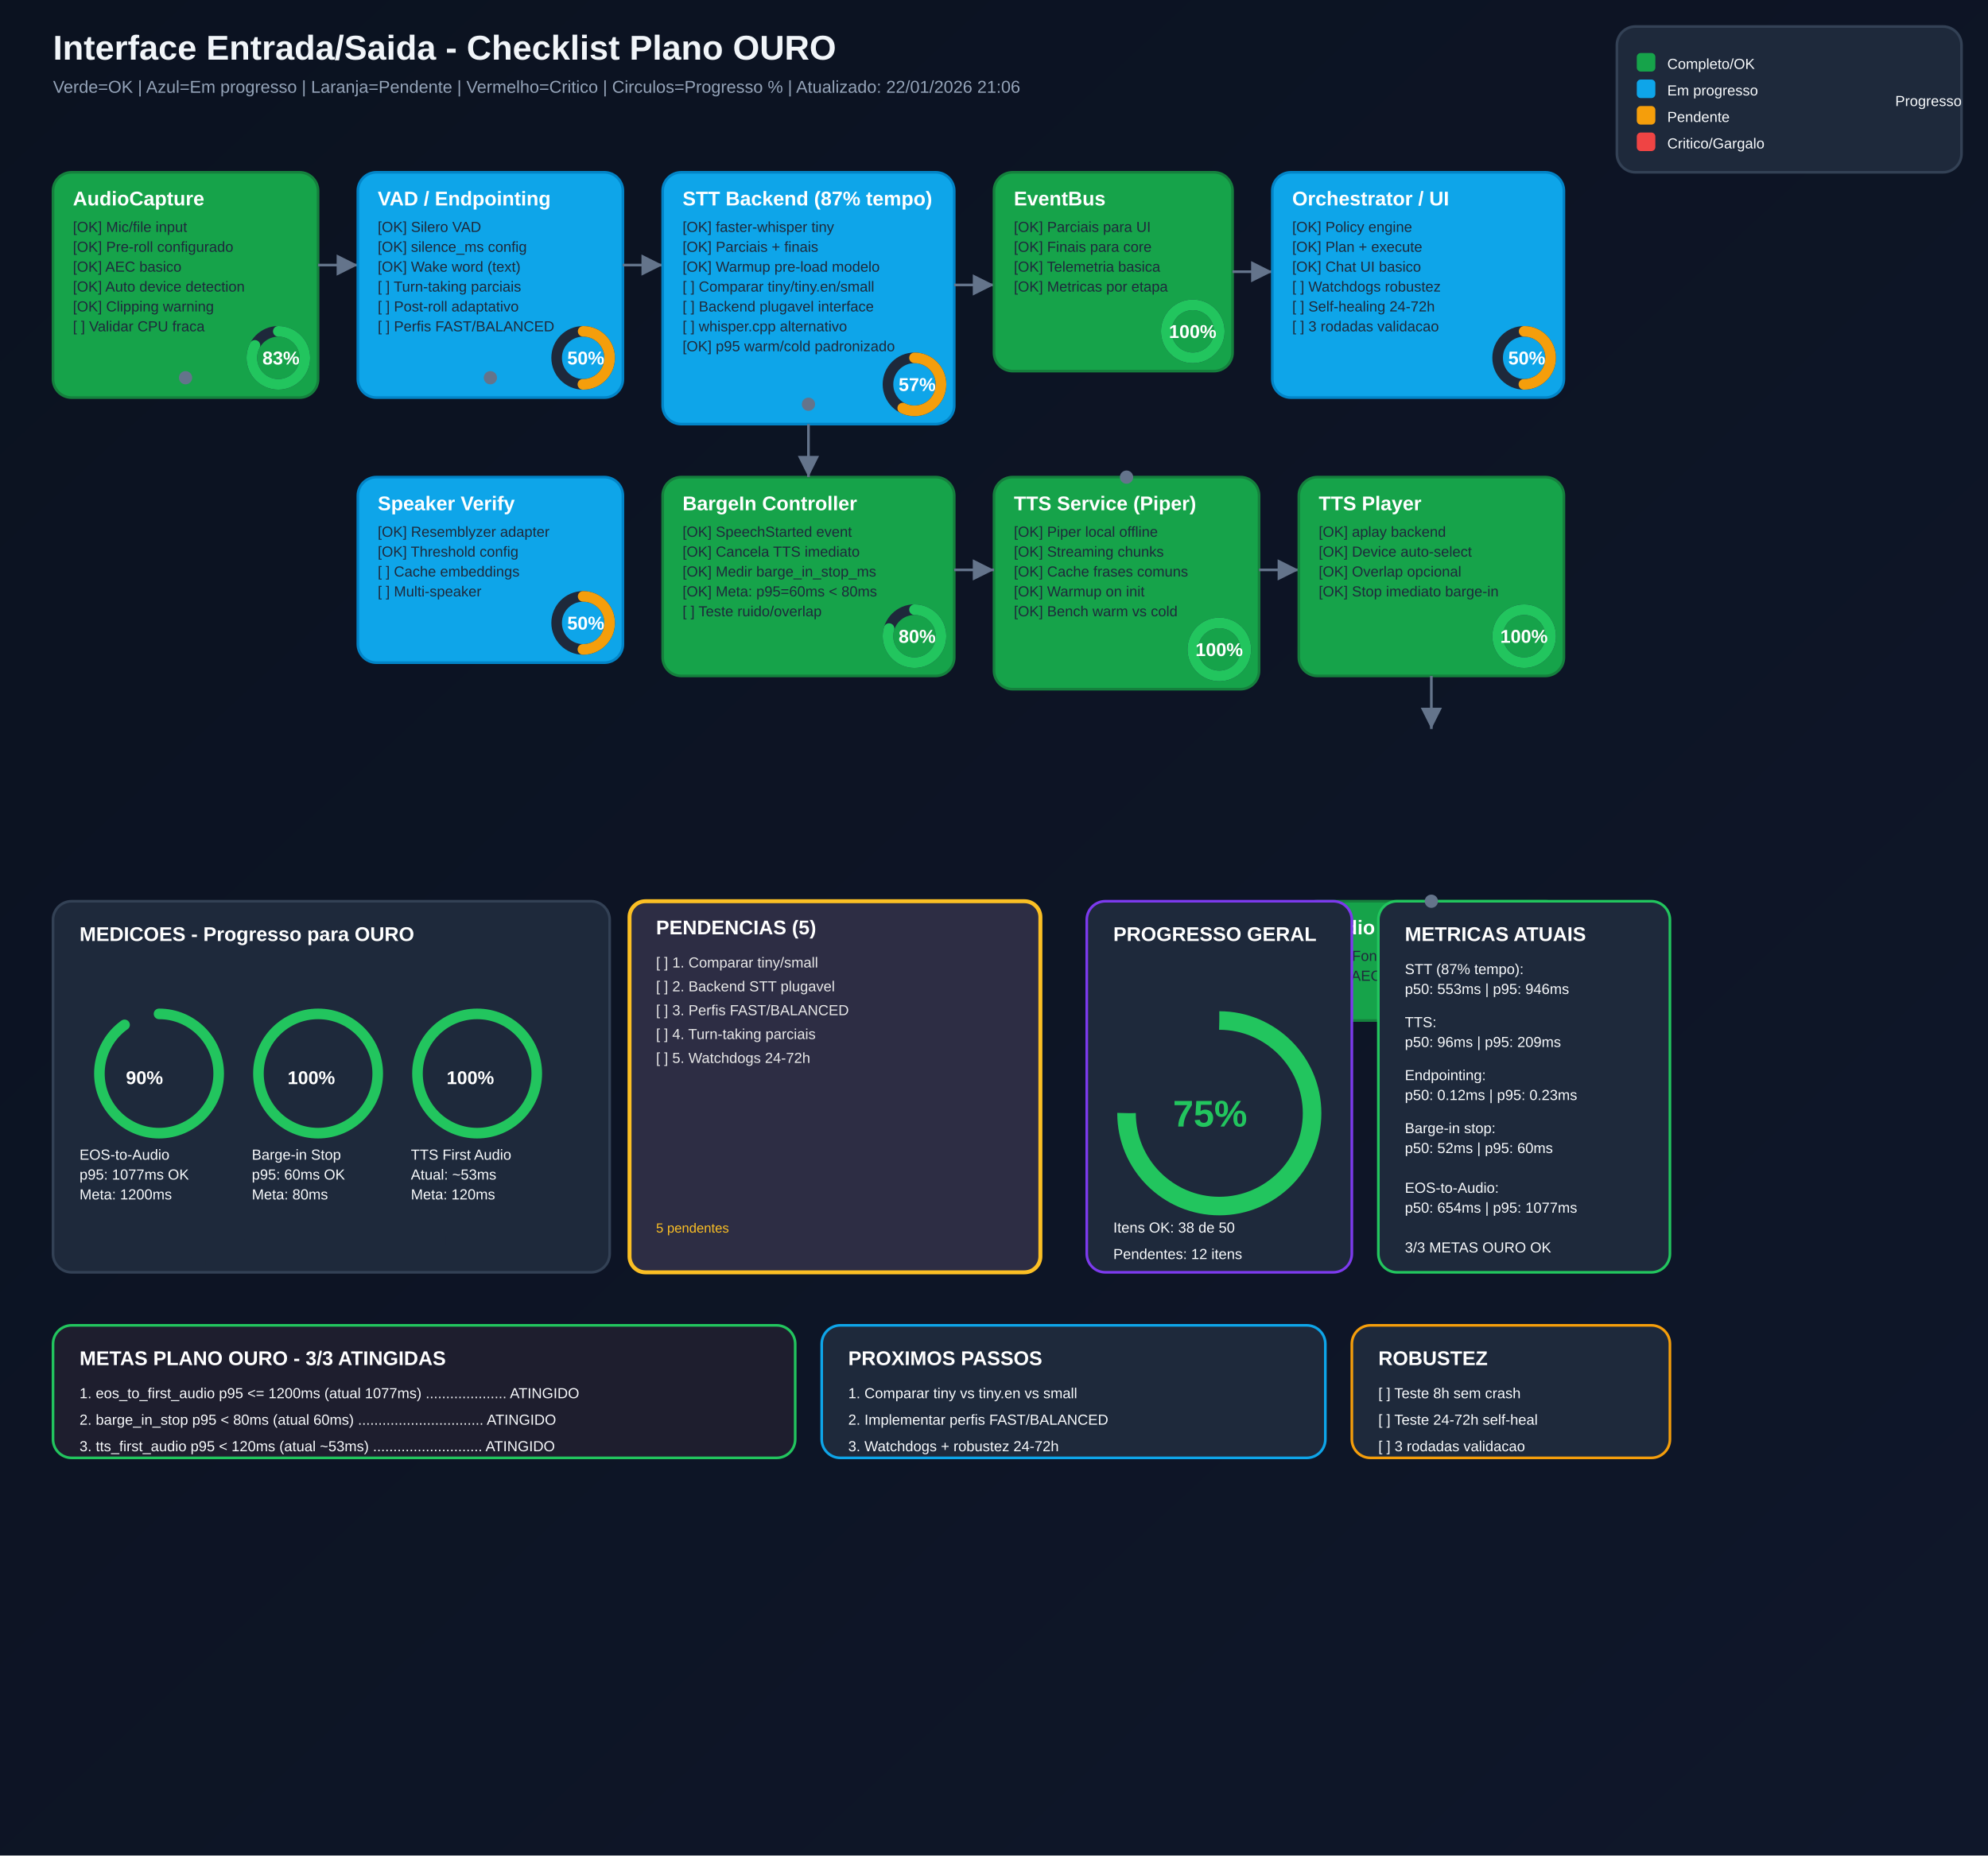
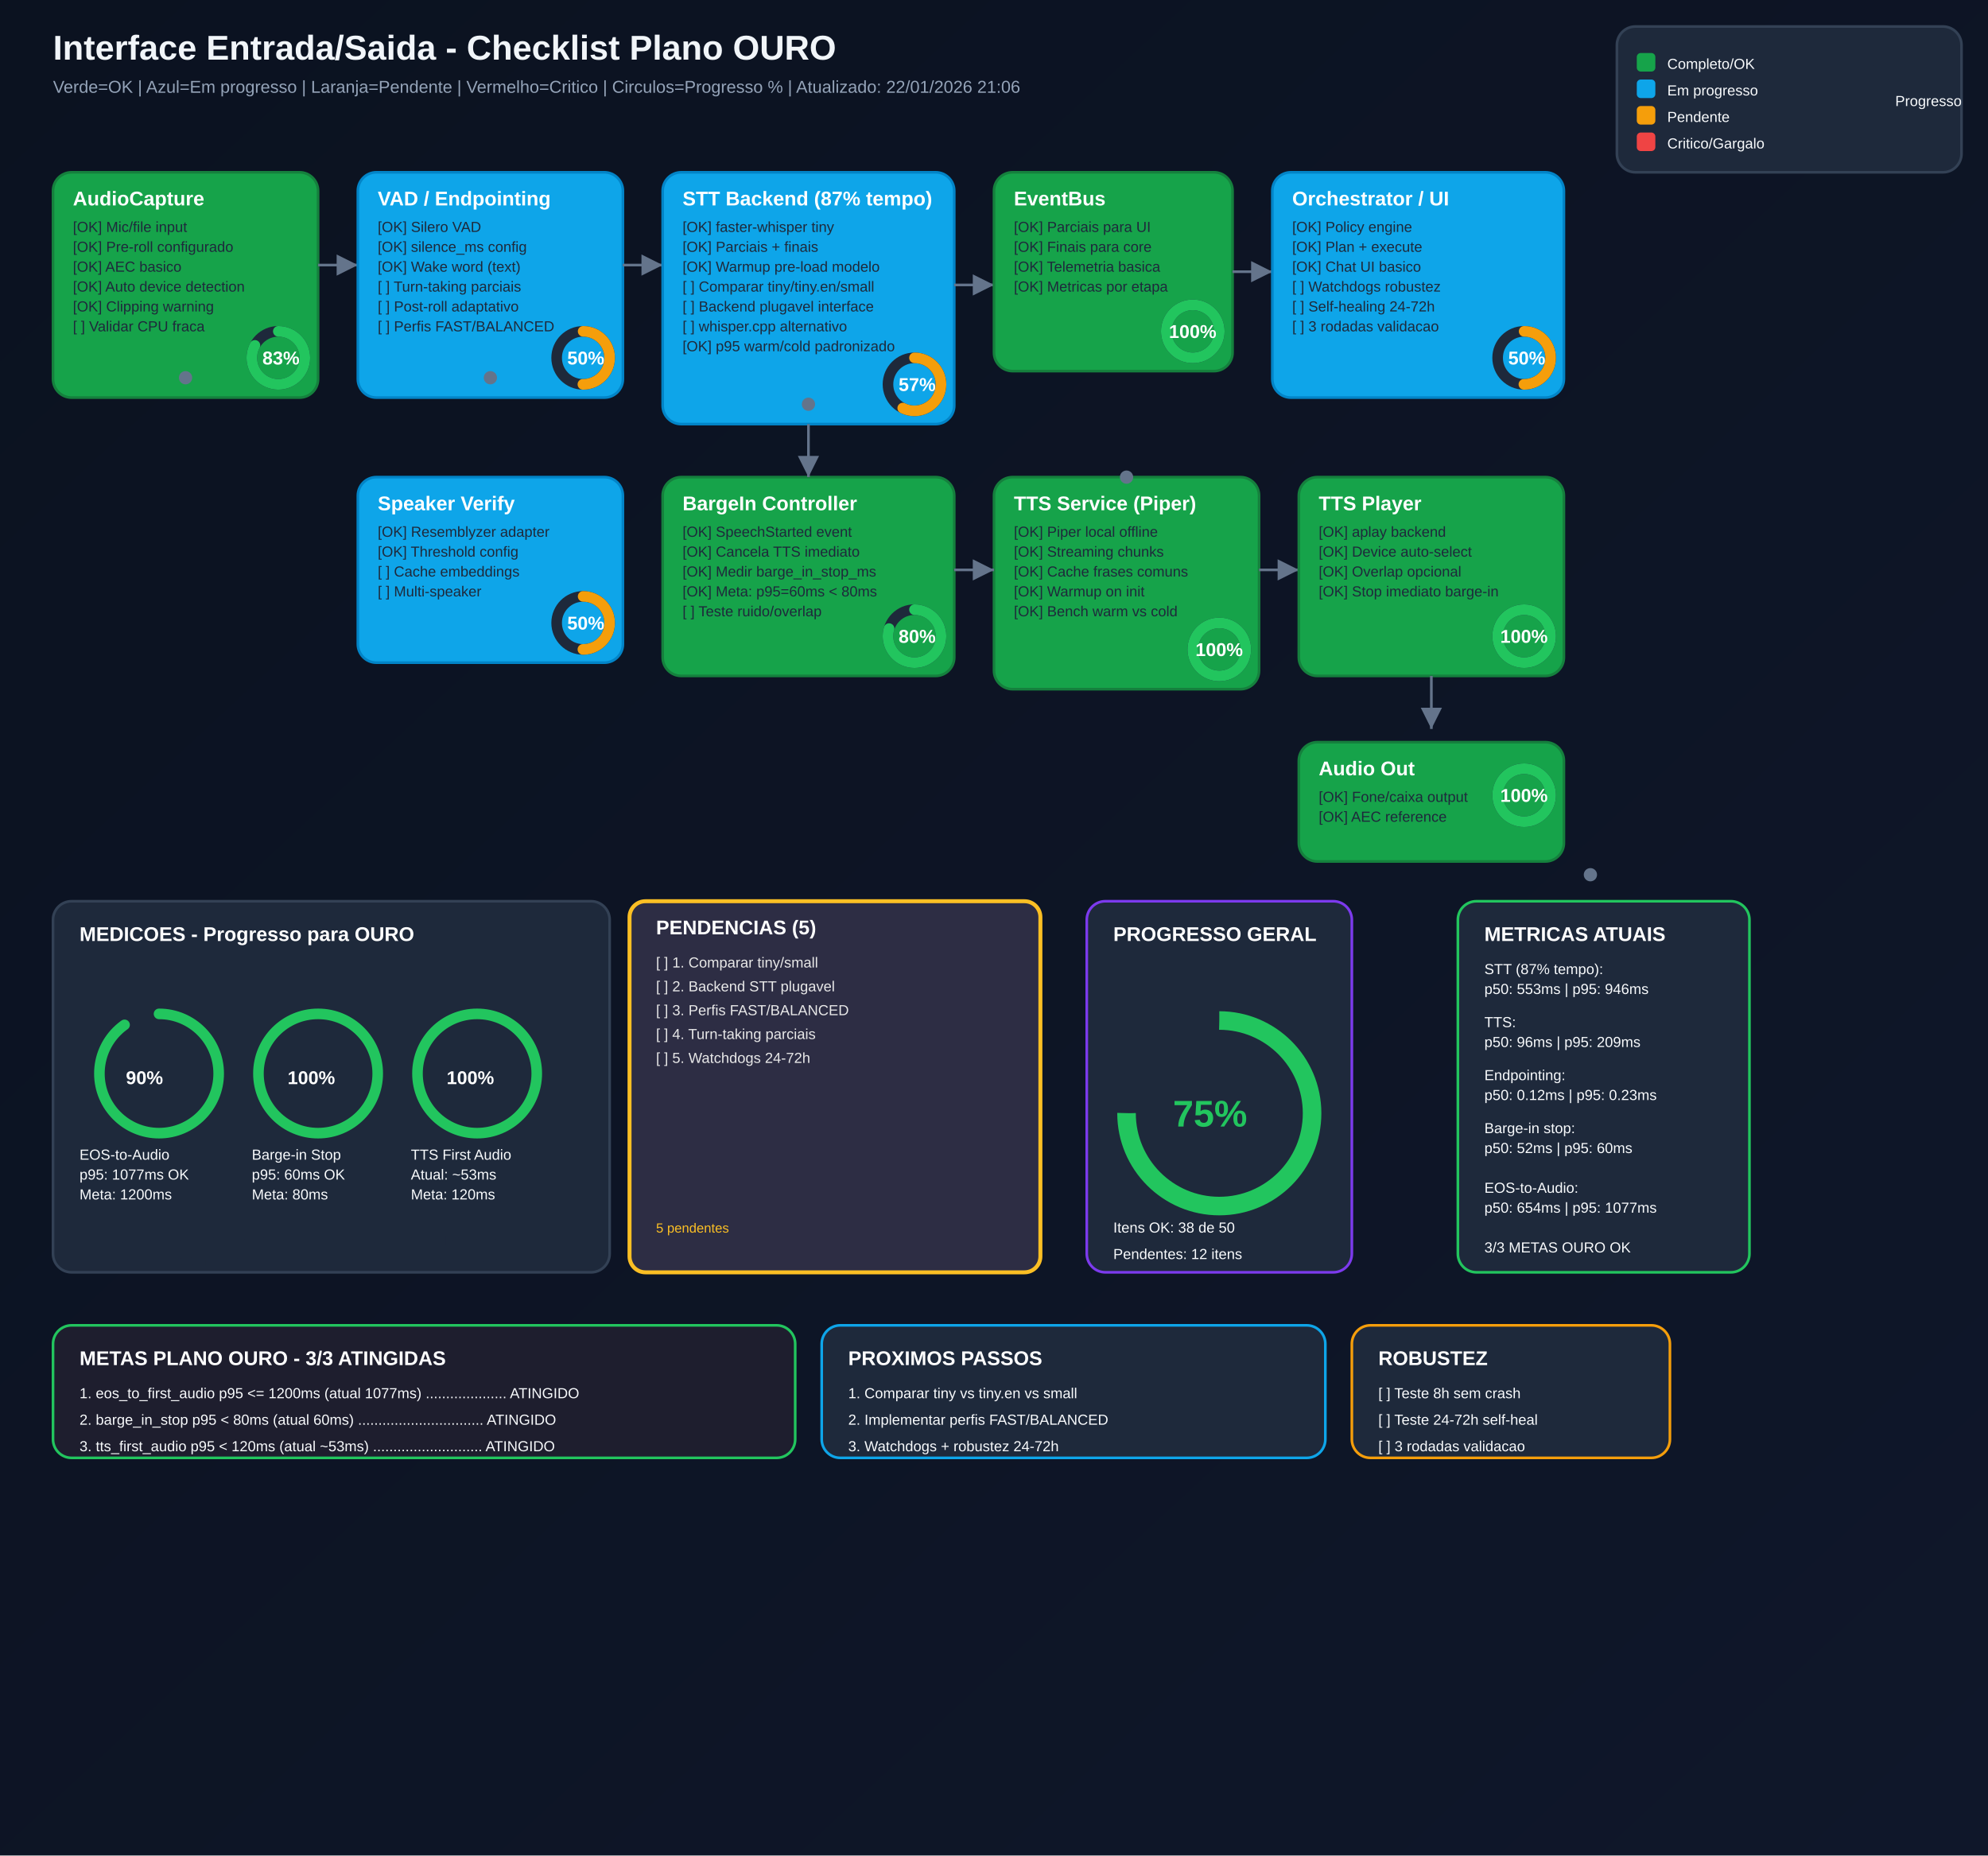
<svg xmlns="http://www.w3.org/2000/svg" width="1500" height="1400" viewBox="0 0 1500 1400">
  <defs>
    <linearGradient id="bg" x1="0" y1="0" x2="1" y2="1">
      <stop offset="0%" stop-color="#0b1220" />
      <stop offset="100%" stop-color="#0f172a" />
    </linearGradient>
    <style>
      .card { rx:14; ry:14; stroke-width:2; }
      .done { fill:#16a34a; stroke:#15803d; }
      .progress { fill:#0ea5e9; stroke:#0284c7; }
      .todo { fill:#f59e0b; stroke:#d97706; }
      .critical { fill:#ef4444; stroke:#dc2626; }
      .title { font-family: Arial, sans-serif; font-size: 26px; font-weight: bold; fill:#f1f5f9; }
      .subtitle { font-family: Arial, sans-serif; font-size: 13px; fill:#94a3b8; }
      .h2 { font-family: Arial, sans-serif; font-size: 15px; font-weight: bold; fill:#ffffff; }
      .item { font-family: Arial, sans-serif; font-size: 11px; fill:#1e293b; }
      .metric { font-family: Arial, sans-serif; font-size: 11px; fill:#f8fafc; }
      .pct { font-family: Arial, sans-serif; font-size: 14px; font-weight: bold; fill:#ffffff; }
      .arrow { stroke:#64748b; stroke-width:2; fill:none; marker-end:url(#arrowHead); }
      .tap { stroke:#475569; stroke-width:1.5; stroke-dasharray:4 4; fill:none; }
      .ring-bg { fill:none; stroke:#1e293b; stroke-width:8; }
      .ring-ok { fill:none; stroke:#22c55e; stroke-width:8; stroke-linecap:round; }
      .ring-warn { fill:none; stroke:#f59e0b; stroke-width:8; stroke-linecap:round; }
      .ring-bad { fill:none; stroke:#ef4444; stroke-width:8; stroke-linecap:round; }
    </style>
    <marker id="arrowHead" markerWidth="8" markerHeight="8" refX="8" refY="4" orient="auto">
      <polygon points="0 0, 8 4, 0 8" fill="#64748b" />
    </marker>
  </defs>
  <rect width="1500" height="1400" fill="url(#bg)" />
  <text x="40" y="45" class="title">Interface Entrada/Saida - Checklist Plano OURO</text>
  <text x="40" y="70" class="subtitle">Verde=OK | Azul=Em progresso | Laranja=Pendente | Vermelho=Critico | Circulos=Progresso % | Atualizado: 22/01/2026 21:06</text>
  <rect x="1220" y="20" width="260" height="110" class="card" fill="#1e293b" stroke="#334155" />
  <rect x="1235" y="40" width="14" height="14" rx="3" fill="#16a34a" />
  <text x="1258" y="52" class="metric">Completo/OK</text>
  <rect x="1235" y="60" width="14" height="14" rx="3" fill="#0ea5e9" />
  <text x="1258" y="72" class="metric">Em progresso</text>
  <rect x="1235" y="80" width="14" height="14" rx="3" fill="#f59e0b" />
  <text x="1258" y="92" class="metric">Pendente</text>
  <rect x="1235" y="100" width="14" height="14" rx="3" fill="#ef4444" />
  <text x="1258" y="112" class="metric">Critico/Gargalo</text>
  <circle cx="1400" cy="75" r="25" class="ring-bg" />
  <text x="1430" y="80" class="metric">Progresso</text>
  <rect x="40" y="130" width="200" height="170" class="card done" />
  <text x="55" y="155" class="h2">AudioCapture</text>
  <text x="55" y="175" class="item">[OK] Mic/file input</text>
  <text x="55" y="190" class="item">[OK] Pre-roll configurado</text>
  <text x="55" y="205" class="item">[OK] AEC basico</text>
  <text x="55" y="220" class="item">[OK] Auto device detection</text>
  <text x="55" y="235" class="item">[OK] Clipping warning</text>
  <text x="55" y="250" class="item">[  ] Validar CPU fraca</text>
  <circle cx="210" cy="270" r="20" class="ring-bg" />
  <circle cx="210" cy="270" r="20" class="ring-ok" stroke-dasharray="104 126" transform="rotate(-90 210 270)" />
  <text x="198" y="275" class="pct">83%</text>
  <path d="M240 200 L270 200" class="arrow" />
  <rect x="270" y="130" width="200" height="170" class="card progress" />
  <text x="285" y="155" class="h2">VAD / Endpointing</text>
  <text x="285" y="175" class="item">[OK] Silero VAD</text>
  <text x="285" y="190" class="item">[OK] silence_ms config</text>
  <text x="285" y="205" class="item">[OK] Wake word (text)</text>
  <text x="285" y="220" class="item">[  ] Turn-taking parciais</text>
  <text x="285" y="235" class="item">[  ] Post-roll adaptativo</text>
  <text x="285" y="250" class="item">[  ] Perfis FAST/BALANCED</text>
  <circle cx="440" cy="270" r="20" class="ring-bg" />
  <circle cx="440" cy="270" r="20" class="ring-warn" stroke-dasharray="63 126" transform="rotate(-90 440 270)" />
  <text x="428" y="275" class="pct">50%</text>
  <path d="M470 200 L500 200" class="arrow" />
  <rect x="500" y="130" width="220" height="190" class="card progress" />
  <text x="515" y="155" class="h2">STT Backend (87% tempo)</text>
  <text x="515" y="175" class="item">[OK] faster-whisper tiny</text>
  <text x="515" y="190" class="item">[OK] Parciais + finais</text>
  <text x="515" y="205" class="item">[OK] Warmup pre-load modelo</text>
  <text x="515" y="220" class="item">[  ] Comparar tiny/tiny.en/small</text>
  <text x="515" y="235" class="item">[  ] Backend plugavel interface</text>
  <text x="515" y="250" class="item">[  ] whisper.cpp alternativo</text>
  <text x="515" y="265" class="item">[OK] p95 warm/cold padronizado</text>
  <circle cx="690" cy="290" r="20" class="ring-bg" />
  <circle cx="690" cy="290" r="20" class="ring-warn" stroke-dasharray="72 126" transform="rotate(-90 690 290)" />
  <text x="678" y="295" class="pct">57%</text>
  <path d="M720 215 L750 215" class="arrow" />
  <rect x="750" y="130" width="180" height="150" class="card done" />
  <text x="765" y="155" class="h2">EventBus</text>
  <text x="765" y="175" class="item">[OK] Parciais para UI</text>
  <text x="765" y="190" class="item">[OK] Finais para core</text>
  <text x="765" y="205" class="item">[OK] Telemetria basica</text>
  <text x="765" y="220" class="item">[OK] Metricas por etapa</text>
  <circle cx="900" cy="250" r="20" class="ring-bg" />
  <circle cx="900" cy="250" r="20" class="ring-ok" stroke-dasharray="126 126" transform="rotate(-90 900 250)" />
  <text x="882" y="255" class="pct">100%</text>
  <path d="M930 205 L960 205" class="arrow" />
  <rect x="960" y="130" width="220" height="170" class="card progress" />
  <text x="975" y="155" class="h2">Orchestrator / UI</text>
  <text x="975" y="175" class="item">[OK] Policy engine</text>
  <text x="975" y="190" class="item">[OK] Plan + execute</text>
  <text x="975" y="205" class="item">[OK] Chat UI basico</text>
  <text x="975" y="220" class="item">[  ] Watchdogs robustez</text>
  <text x="975" y="235" class="item">[  ] Self-healing 24-72h</text>
  <text x="975" y="250" class="item">[  ] 3 rodadas validacao</text>
  <circle cx="1150" cy="270" r="20" class="ring-bg" />
  <circle cx="1150" cy="270" r="20" class="ring-warn" stroke-dasharray="63 126" transform="rotate(-90 1150 270)" />
  <text x="1138" y="275" class="pct">50%</text>
  <rect x="500" y="360" width="220" height="150" class="card done" />
  <text x="515" y="385" class="h2">BargeIn Controller</text>
  <text x="515" y="405" class="item">[OK] SpeechStarted event</text>
  <text x="515" y="420" class="item">[OK] Cancela TTS imediato</text>
  <text x="515" y="435" class="item">[OK] Medir barge_in_stop_ms</text>
  <text x="515" y="450" class="item">[OK] Meta: p95=60ms &lt; 80ms</text>
  <text x="515" y="465" class="item">[  ] Teste ruido/overlap</text>
  <circle cx="690" cy="480" r="20" class="ring-bg" />
  <circle cx="690" cy="480" r="20" class="ring-ok" stroke-dasharray="100 126" transform="rotate(-90 690 480)" />
  <text x="678" y="485" class="pct">80%</text>
  <path d="M610 320 L610 360" class="arrow" />
  <rect x="270" y="360" width="200" height="140" class="card progress" />
  <text x="285" y="385" class="h2">Speaker Verify</text>
  <text x="285" y="405" class="item">[OK] Resemblyzer adapter</text>
  <text x="285" y="420" class="item">[OK] Threshold config</text>
  <text x="285" y="435" class="item">[  ] Cache embeddings</text>
  <text x="285" y="450" class="item">[  ] Multi-speaker</text>
  <circle cx="440" cy="470" r="20" class="ring-bg" />
  <circle cx="440" cy="470" r="20" class="ring-warn" stroke-dasharray="63 126" transform="rotate(-90 440 470)" />
  <text x="428" y="475" class="pct">50%</text>
  <rect x="750" y="360" width="200" height="160" class="card done" />
  <text x="765" y="385" class="h2">TTS Service (Piper)</text>
  <text x="765" y="405" class="item">[OK] Piper local offline</text>
  <text x="765" y="420" class="item">[OK] Streaming chunks</text>
  <text x="765" y="435" class="item">[OK] Cache frases comuns</text>
  <text x="765" y="450" class="item">[OK] Warmup on init</text>
  <text x="765" y="465" class="item">[OK] Bench warm vs cold</text>
  <circle cx="920" cy="490" r="20" class="ring-bg" />
  <circle cx="920" cy="490" r="20" class="ring-ok" stroke-dasharray="126 126" transform="rotate(-90 920 490)" />
  <text x="902" y="495" class="pct">100%</text>
  <path d="M720 430 L750 430" class="arrow" />
  <path d="M950 430 L980 430" class="arrow" />
  <rect x="980" y="360" width="200" height="150" class="card done" />
  <text x="995" y="385" class="h2">TTS Player</text>
  <text x="995" y="405" class="item">[OK] aplay backend</text>
  <text x="995" y="420" class="item">[OK] Device auto-select</text>
  <text x="995" y="435" class="item">[OK] Overlap opcional</text>
  <text x="995" y="450" class="item">[OK] Stop imediato barge-in</text>
  <circle cx="1150" cy="480" r="20" class="ring-bg" />
  <circle cx="1150" cy="480" r="20" class="ring-ok" stroke-dasharray="126 126" transform="rotate(-90 1150 480)" />
  <text x="1132" y="485" class="pct">100%</text>
  <path d="M1080 510 L1080 550" class="arrow" />
-   <rect x="980" y="680" width="200" height="90" class="card done" />
-   <text x="995" y="705" class="h2">Audio Out</text>
-   <text x="995" y="725" class="item">[OK] Fone/caixa output</text>
-   <text x="995" y="740" class="item">[OK] AEC reference</text>
-   <circle cx="1150" cy="720" r="20" class="ring-bg" />
-   <circle cx="1150" cy="720" r="20" class="ring-ok" stroke-dasharray="126 126" transform="rotate(-90 1150 720)" />
-   <text x="1132" y="725" class="pct">100%</text>
+   <rect x="980" y="560" width="200" height="90" class="card done" />
+   <text x="995" y="585" class="h2">Audio Out</text>
+   <text x="995" y="605" class="item">[OK] Fone/caixa output</text>
+   <text x="995" y="620" class="item">[OK] AEC reference</text>
+   <circle cx="1150" cy="600" r="20" class="ring-bg" />
+   <circle cx="1150" cy="600" r="20" class="ring-ok" stroke-dasharray="126 126" transform="rotate(-90 1150 600)" />
+   <text x="1132" y="605" class="pct">100%</text>
  <rect x="40" y="680" width="420" height="280" class="card" fill="#1e293b" stroke="#334155" />
  <text x="60" y="710" class="h2" fill="#f1f5f9">MEDICOES - Progresso para OURO</text>
  <circle cx="120" cy="810" r="45" class="ring-bg" stroke-width="10" />
  <circle cx="120" cy="810" r="45" class="ring-ok" stroke-width="10" stroke-dasharray="255 283" transform="rotate(-90 120 810)" />
  <text x="95" y="818" class="pct" fill="#22c55e">90%</text>
  <text x="60" y="875" class="metric">EOS-to-Audio</text>
  <text x="60" y="890" class="metric">p95: 1077ms OK</text>
  <text x="60" y="905" class="metric">Meta: 1200ms</text>
  <circle cx="240" cy="810" r="45" class="ring-bg" stroke-width="10" />
  <circle cx="240" cy="810" r="45" class="ring-ok" stroke-width="10" stroke-dasharray="283 283" transform="rotate(-90 240 810)" />
  <text x="217" y="818" class="pct" fill="#22c55e">100%</text>
  <text x="190" y="875" class="metric">Barge-in Stop</text>
  <text x="190" y="890" class="metric">p95: 60ms OK</text>
  <text x="190" y="905" class="metric">Meta: 80ms</text>
  <circle cx="360" cy="810" r="45" class="ring-bg" stroke-width="10" />
  <circle cx="360" cy="810" r="45" class="ring-ok" stroke-width="10" stroke-dasharray="283 283" transform="rotate(-90 360 810)" />
  <text x="337" y="818" class="pct" fill="#22c55e">100%</text>
  <text x="310" y="875" class="metric">TTS First Audio</text>
  <text x="310" y="890" class="metric">Atual: ~53ms</text>
  <text x="310" y="905" class="metric">Meta: 120ms</text>
  <text x="60" y="940" class="item" fill="#22c55e">[OK] capture_ms implementado</text>
  <text x="250" y="940" class="item" fill="#22c55e">[OK] vad_ms implementado</text>
  <text x="60" y="955" class="item" fill="#22c55e">[OK] stt_ms implementado</text>
  <text x="250" y="955" class="item" fill="#22c55e">[OK] tts_ms implementado</text>
  <rect x="475" y="680" width="310" height="280" fill="#2d2d44" stroke="#fbbf24" stroke-width="3" rx="12" ry="12" />
  <text x="495" y="705" class="h2" fill="#fbbf24">PENDENCIAS (5)</text>
  <text x="495" y="730" style="font-family:Arial;font-size:11px;fill:#e8e8e8;">[  ] 1. Comparar tiny/small</text>
  <text x="495" y="748" style="font-family:Arial;font-size:11px;fill:#e8e8e8;">[  ] 2. Backend STT plugavel</text>
  <text x="495" y="766" style="font-family:Arial;font-size:11px;fill:#e8e8e8;">[  ] 3. Perfis FAST/BALANCED</text>
  <text x="495" y="784" style="font-family:Arial;font-size:11px;fill:#e8e8e8;">[  ] 4. Turn-taking parciais</text>
  <text x="495" y="802" style="font-family:Arial;font-size:11px;fill:#e8e8e8;">[  ] 5. Watchdogs 24-72h</text>
  <text x="495" y="930" style="font-family:Arial;font-size:10px;fill:#fbbf24;">5 pendentes</text>
  <rect x="820" y="680" width="200" height="280" class="card" fill="#1e293b" stroke="#7c3aed" />
  <text x="840" y="710" class="h2" fill="#a78bfa">PROGRESSO GERAL</text>
  <circle cx="920" cy="840" r="70" fill="none" stroke="#1e293b" stroke-width="14" />
  <circle cx="920" cy="840" r="70" fill="none" stroke="#22c55e" stroke-width="14" stroke-dasharray="330 440" transform="rotate(-90 920 840)" />
  <text x="885" y="850" style="font-family:Arial;font-size:28px;font-weight:bold;fill:#22c55e">75%</text>
  <text x="840" y="930" class="metric">Itens OK: 38 de 50</text>
  <text x="840" y="950" class="metric">Pendentes: 12 itens</text>
-   <rect x="1040" y="680" width="220" height="280" class="card" fill="#1e293b" stroke="#22c55e" />
-   <text x="1060" y="710" class="h2" fill="#86efac">METRICAS ATUAIS</text>
-   <text x="1060" y="735" class="metric">STT (87% tempo):</text>
-   <text x="1060" y="750" class="metric">  p50: 553ms | p95: 946ms</text>
-   <text x="1060" y="775" class="metric">TTS:</text>
-   <text x="1060" y="790" class="metric">  p50: 96ms | p95: 209ms</text>
-   <text x="1060" y="815" class="metric">Endpointing:</text>
-   <text x="1060" y="830" class="metric">  p50: 0.12ms | p95: 0.23ms</text>
-   <text x="1060" y="855" class="metric" fill="#22c55e">Barge-in stop:</text>
-   <text x="1060" y="870" class="metric" fill="#22c55e">  p50: 52ms | p95: 60ms</text>
-   <text x="1060" y="900" class="metric" fill="#22c55e">EOS-to-Audio:</text>
-   <text x="1060" y="915" class="metric" fill="#22c55e">  p50: 654ms | p95: 1077ms</text>
-   <text x="1060" y="945" class="metric" fill="#86efac">3/3 METAS OURO OK</text>
+   <rect x="1100" y="680" width="220" height="280" class="card" fill="#1e293b" stroke="#22c55e" />
+   <text x="1120" y="710" class="h2" fill="#86efac">METRICAS ATUAIS</text>
+   <text x="1120" y="735" class="metric">STT (87% tempo):</text>
+   <text x="1120" y="750" class="metric">  p50: 553ms | p95: 946ms</text>
+   <text x="1120" y="775" class="metric">TTS:</text>
+   <text x="1120" y="790" class="metric">  p50: 96ms | p95: 209ms</text>
+   <text x="1120" y="815" class="metric">Endpointing:</text>
+   <text x="1120" y="830" class="metric">  p50: 0.12ms | p95: 0.23ms</text>
+   <text x="1120" y="855" class="metric" fill="#22c55e">Barge-in stop:</text>
+   <text x="1120" y="870" class="metric" fill="#22c55e">  p50: 52ms | p95: 60ms</text>
+   <text x="1120" y="900" class="metric" fill="#22c55e">EOS-to-Audio:</text>
+   <text x="1120" y="915" class="metric" fill="#22c55e">  p50: 654ms | p95: 1077ms</text>
+   <text x="1120" y="945" class="metric" fill="#86efac">3/3 METAS OURO OK</text>
  <rect x="40" y="1000" width="560" height="100" class="card" fill="#1e1e2e" stroke="#22c55e" />
  <text x="60" y="1030" class="h2" fill="#86efac">METAS PLANO OURO - 3/3 ATINGIDAS</text>
  <text x="60" y="1055" class="metric" fill="#22c55e">1. eos_to_first_audio p95 &lt;= 1200ms (atual 1077ms) .................... ATINGIDO</text>
  <text x="60" y="1075" class="metric" fill="#22c55e">2. barge_in_stop p95 &lt; 80ms (atual 60ms) ............................... ATINGIDO</text>
  <text x="60" y="1095" class="metric" fill="#22c55e">3. tts_first_audio p95 &lt; 120ms (atual ~53ms) ........................... ATINGIDO</text>
  <rect x="620" y="1000" width="380" height="100" class="card" fill="#1e293b" stroke="#0ea5e9" />
  <text x="640" y="1030" class="h2" fill="#7dd3fc">PROXIMOS PASSOS</text>
  <text x="640" y="1055" class="metric">1. Comparar tiny vs tiny.en vs small</text>
  <text x="640" y="1075" class="metric">2. Implementar perfis FAST/BALANCED</text>
  <text x="640" y="1095" class="metric">3. Watchdogs + robustez 24-72h</text>
  <rect x="1020" y="1000" width="240" height="100" class="card" fill="#1e293b" stroke="#f59e0b" />
  <text x="1040" y="1030" class="h2" fill="#fbbf24">ROBUSTEZ</text>
  <text x="1040" y="1055" class="metric">[  ] Teste 8h sem crash</text>
  <text x="1040" y="1075" class="metric">[  ] Teste 24-72h self-heal</text>
  <text x="1040" y="1095" class="metric">[  ] 3 rodadas validacao</text>
  <circle cx="140" cy="285" r="5" fill="#64748b" />
  <circle cx="370" cy="285" r="5" fill="#64748b" />
  <circle cx="610" cy="305" r="5" fill="#64748b" />
  <circle cx="850" cy="360" r="5" fill="#64748b" />
-   <circle cx="1080" cy="680" r="5" fill="#64748b" />
+   <circle cx="1200" cy="660" r="5" fill="#64748b" />
</svg>
